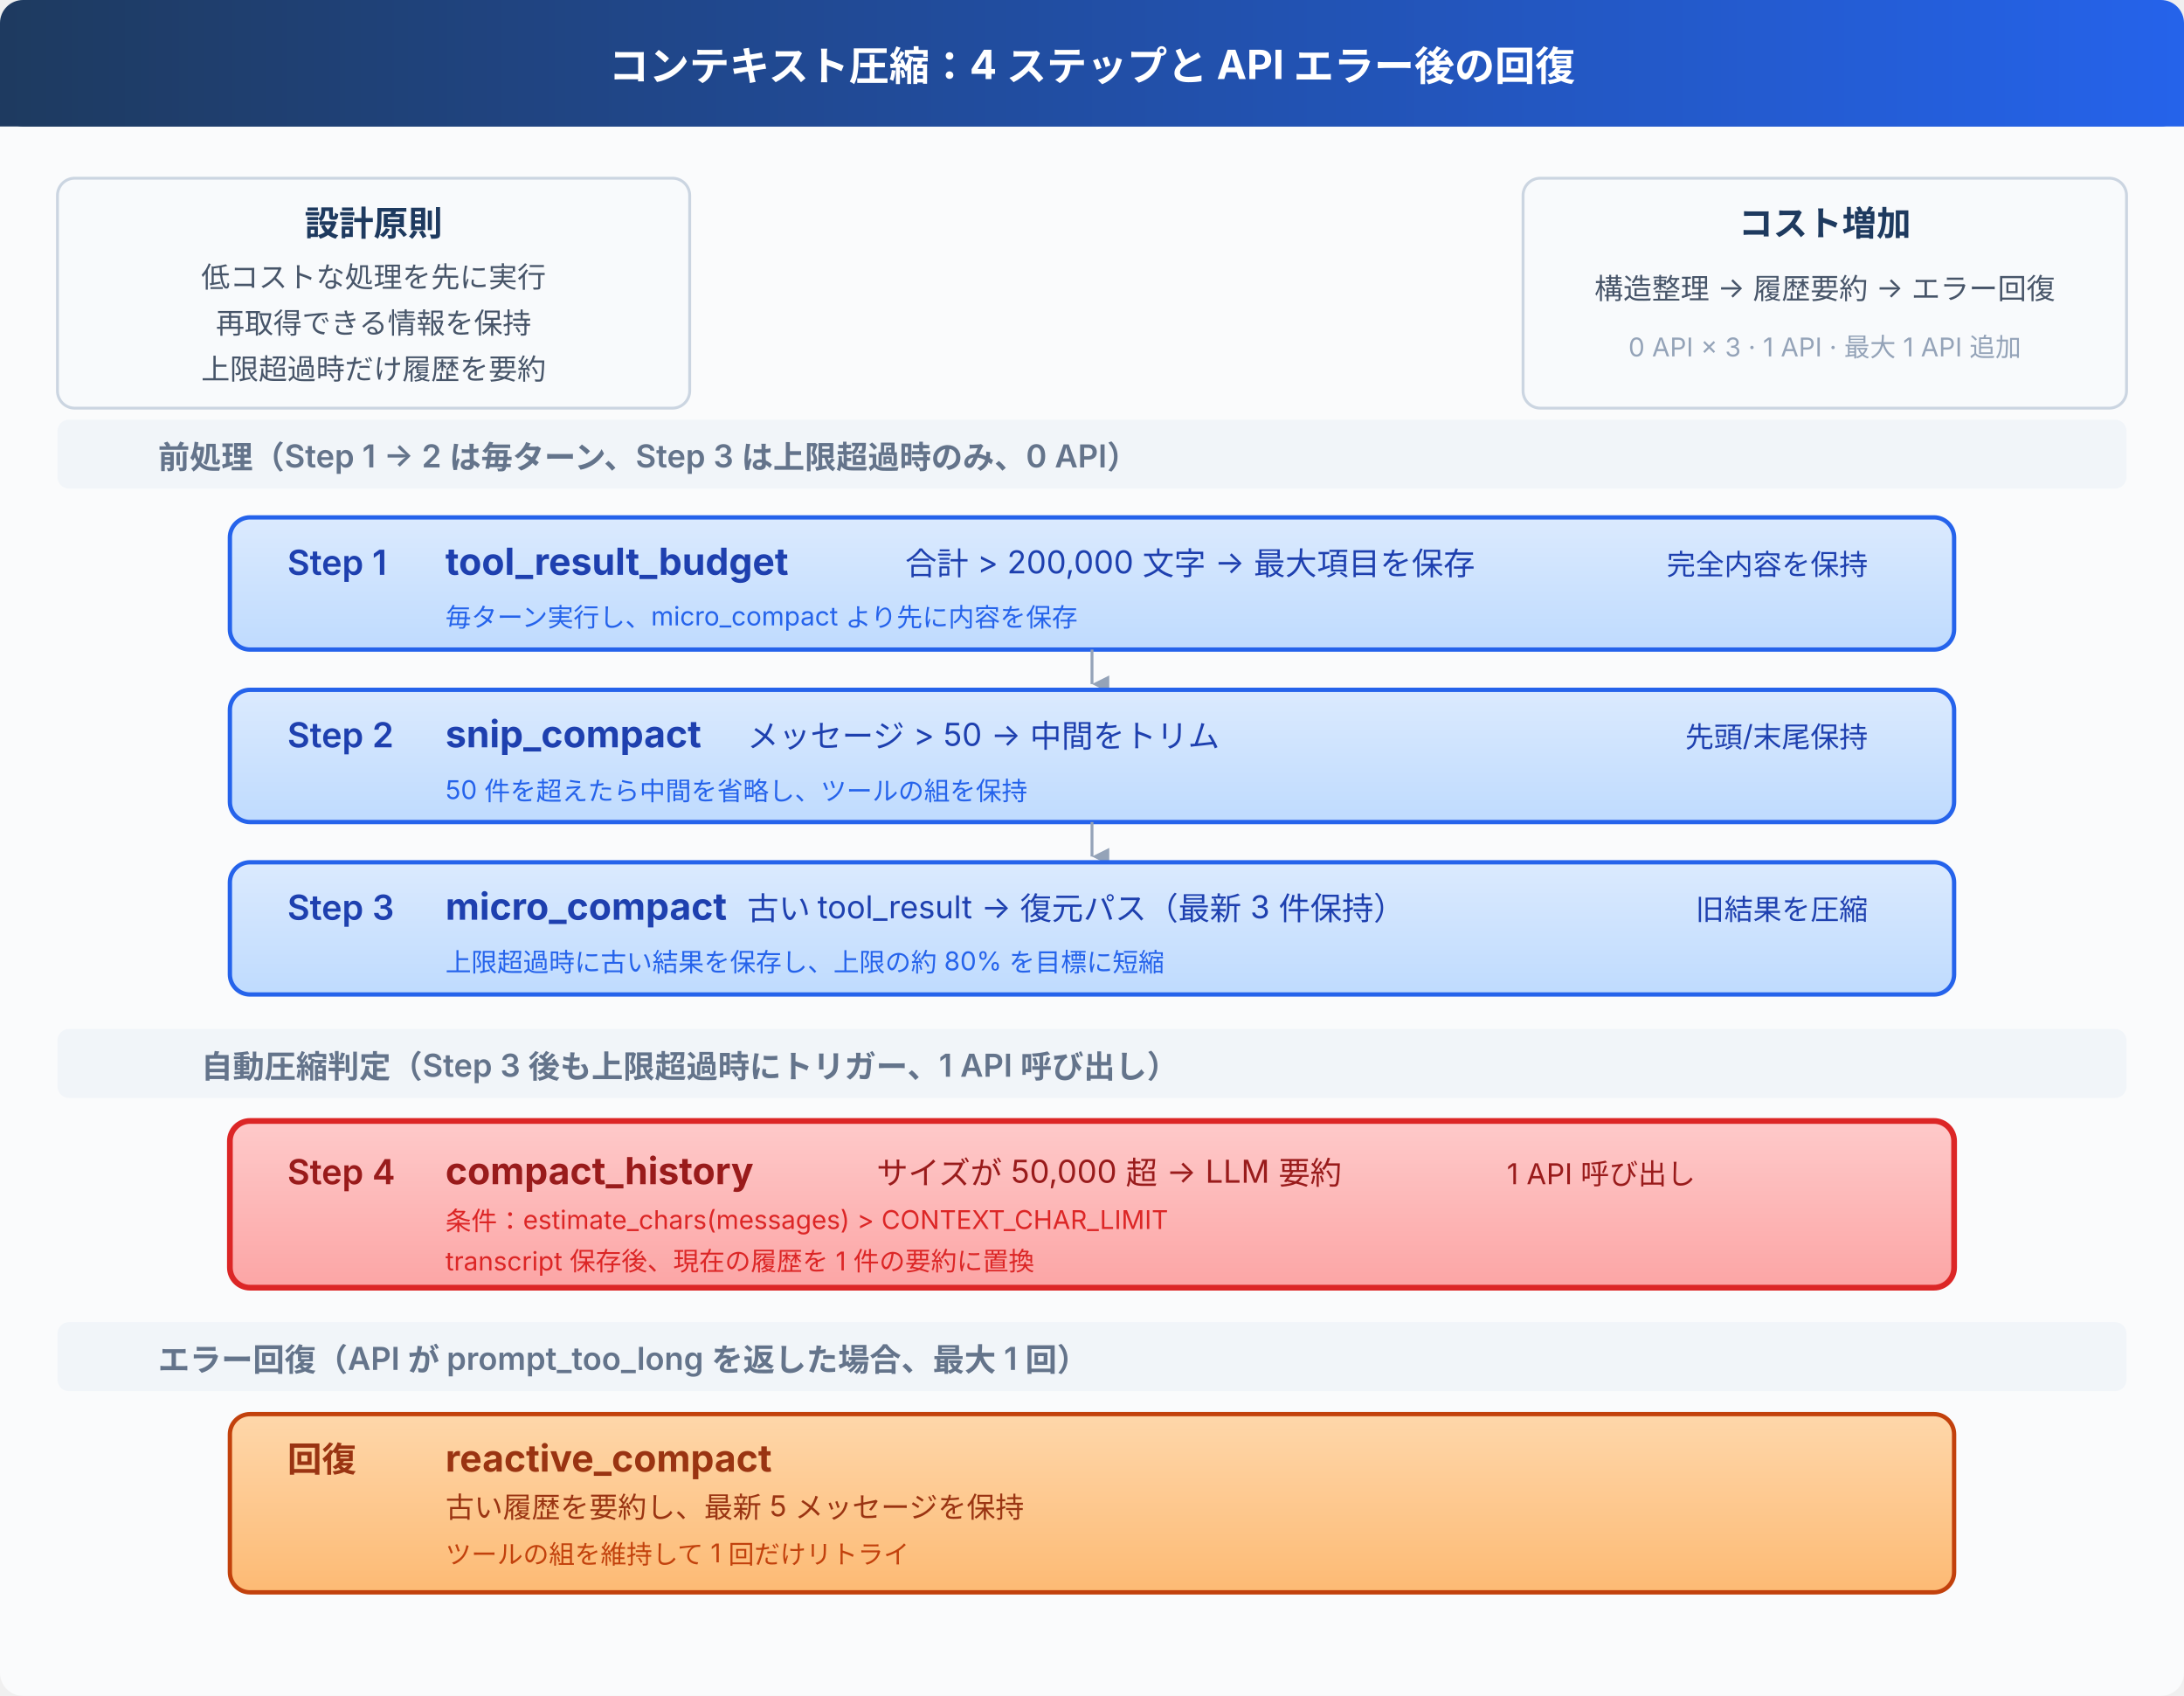
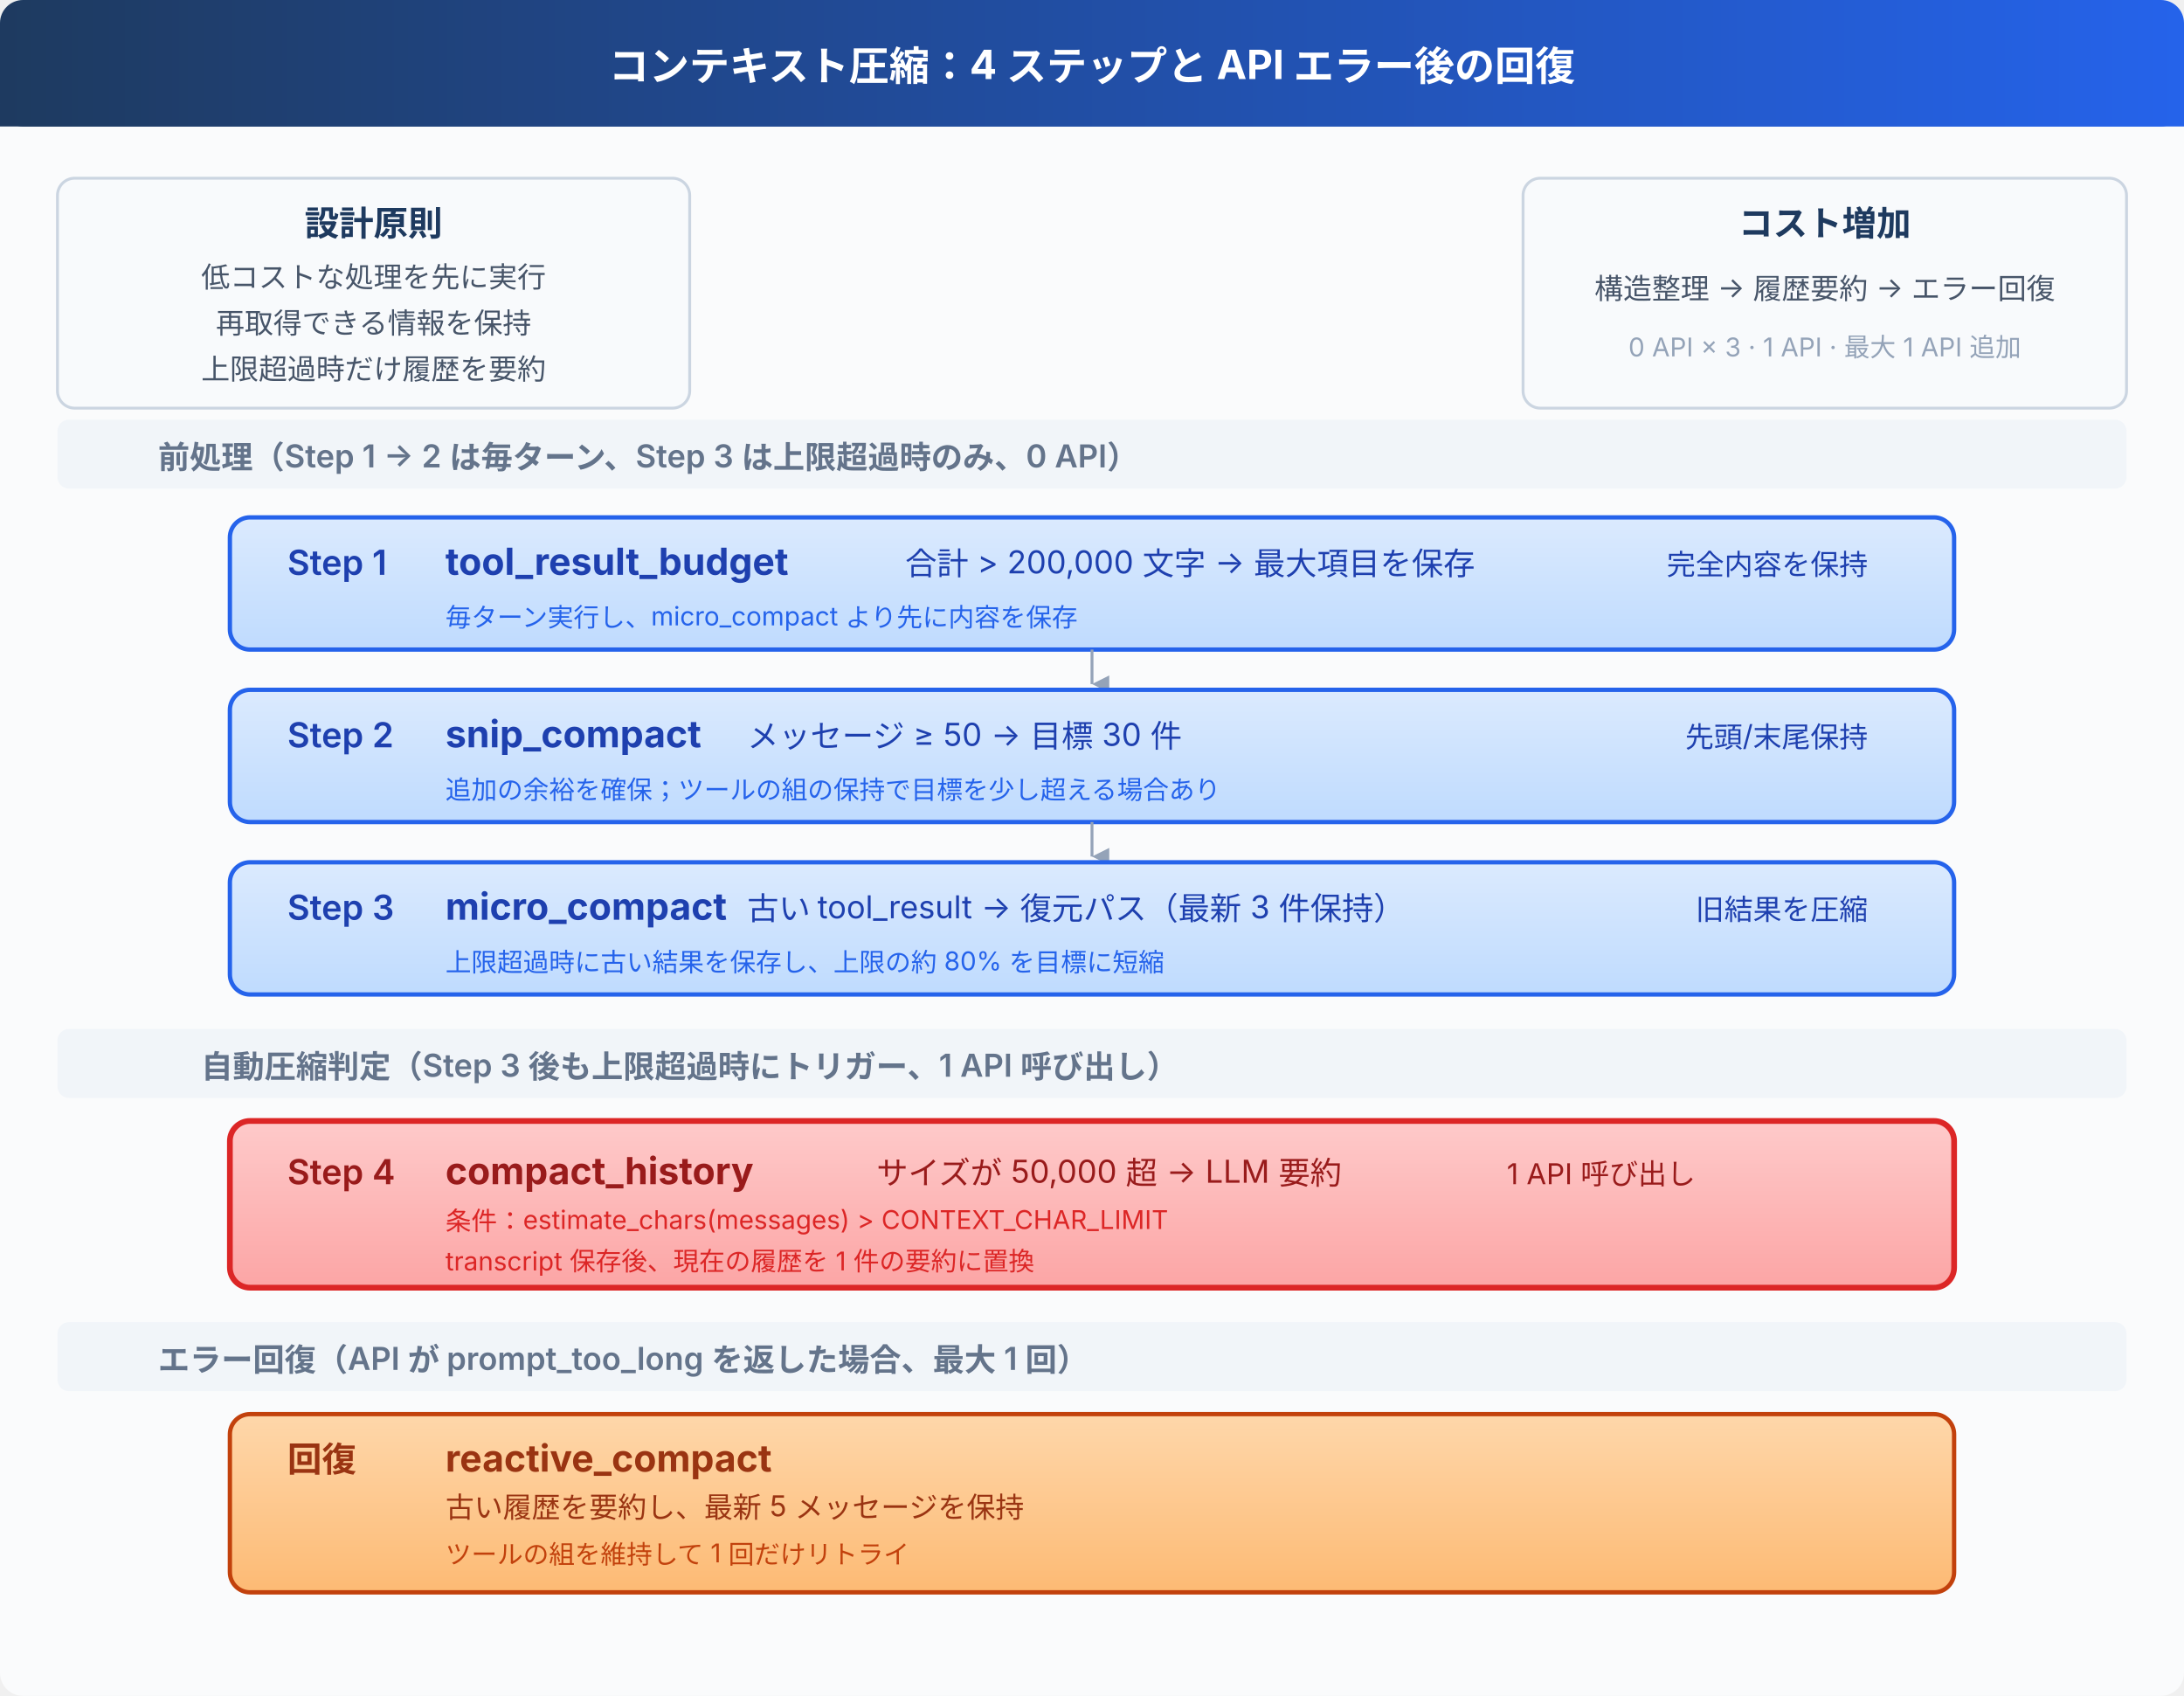
<svg xmlns="http://www.w3.org/2000/svg" viewBox="0 0 760 590" font-family="system-ui, -apple-system, sans-serif">
  <defs>
    <linearGradient id="header" x1="0" y1="0" x2="1" y2="0">
      <stop offset="0%" stop-color="#1e3a5f" />
      <stop offset="100%" stop-color="#2563eb" />
    </linearGradient>
    <linearGradient id="pre" x1="0" y1="0" x2="0" y2="1">
      <stop offset="0%" stop-color="#dbeafe" />
      <stop offset="100%" stop-color="#bfdbfe" />
    </linearGradient>
    <linearGradient id="auto" x1="0" y1="0" x2="0" y2="1">
      <stop offset="0%" stop-color="#fecaca" />
      <stop offset="100%" stop-color="#fca5a5" />
    </linearGradient>
    <linearGradient id="emergency" x1="0" y1="0" x2="0" y2="1">
      <stop offset="0%" stop-color="#fed7aa" />
      <stop offset="100%" stop-color="#fdba74" />
    </linearGradient>
    <marker id="arrow-d" viewBox="0 0 10 10" refX="5" refY="10" markerWidth="6" markerHeight="6" orient="auto">
      <path d="M 0 0 L 5 10 L 10 0 z" fill="#94a3b8" />
    </marker>
  </defs>
  <rect width="760" height="590" fill="#fafbfc" rx="8" />
  <rect x="0" y="0" width="760" height="44" fill="url(#header)" rx="8" />
  <rect x="0" y="36" width="760" height="8" fill="url(#header)" />
  <text x="380" y="28" fill="#fff" font-size="14" font-weight="700" text-anchor="middle">コンテキスト圧縮：4 ステップと API エラー後の回復</text>
  <rect x="20" y="62" width="220" height="80" rx="6" fill="#f8fafc" stroke="#cbd5e1" stroke-width="1" />
  <text x="130" y="82" fill="#1e3a5f" font-size="12" font-weight="700" text-anchor="middle">設計原則</text>
  <text x="130" y="100" fill="#475569" font-size="10" text-anchor="middle">低コストな処理を先に実行</text>
  <text x="130" y="116" fill="#475569" font-size="10" text-anchor="middle">再取得できる情報を保持</text>
  <text x="130" y="132" fill="#475569" font-size="10" text-anchor="middle">上限超過時だけ履歴を要約</text>
  <rect x="530" y="62" width="210" height="80" rx="6" fill="#f8fafc" stroke="#cbd5e1" stroke-width="1" />
  <text x="635" y="82" fill="#1e3a5f" font-size="12" font-weight="700" text-anchor="middle">コスト増加</text>
  <text x="635" y="104" fill="#475569" font-size="10" text-anchor="middle">構造整理 → 履歴要約 → エラー回復</text>
  <text x="635" y="124" fill="#94a3b8" font-size="9" text-anchor="middle">0 API × 3 · 1 API · 最大 1 API 追加</text>
  <rect x="20" y="146" width="720" height="24" rx="4" fill="#f1f5f9" />
  <text x="55" y="163" fill="#64748b" font-size="11" font-weight="600">前処理（Step 1 → 2 は毎ターン、Step 3 は上限超過時のみ、0 API）</text>
  <rect x="80" y="180" width="600" height="46" rx="7" fill="url(#pre)" stroke="#2563eb" stroke-width="1.5" />
  <text x="100" y="200" fill="#1e40af" font-size="12" font-weight="600">Step 1</text>
  <text x="155" y="200" fill="#1e40af" font-size="13" font-weight="700">tool_result_budget</text>
  <text x="315" y="200" fill="#1e40af" font-size="11">合計 &gt; 200,000 文字 → 最大項目を保存</text>
  <text x="650" y="200" fill="#1e40af" font-size="10" text-anchor="end">完全内容を保持</text>
  <text x="155" y="218" fill="#2563eb" font-size="9">毎ターン実行し、micro_compact より先に内容を保存</text>
  <line x1="380" y1="226" x2="380" y2="238" stroke="#94a3b8" stroke-width="1" marker-end="url(#arrow-d)" />
  <rect x="80" y="240" width="600" height="46" rx="7" fill="url(#pre)" stroke="#2563eb" stroke-width="1.5" />
  <text x="100" y="260" fill="#1e40af" font-size="12" font-weight="600">Step 2</text>
  <text x="155" y="260" fill="#1e40af" font-size="13" font-weight="700">snip_compact</text>
-   <text x="260" y="260" fill="#1e40af" font-size="11">メッセージ &gt; 50 → 中間をトリム</text>
+   <text x="260" y="260" fill="#1e40af" font-size="11">メッセージ ≥ 50 → 目標 30 件</text>
  <text x="650" y="260" fill="#1e40af" font-size="10" text-anchor="end">先頭/末尾保持</text>
-   <text x="155" y="278" fill="#2563eb" font-size="9">50 件を超えたら中間を省略し、ツールの組を保持</text>
+   <text x="155" y="278" fill="#2563eb" font-size="9">追加の余裕を確保；ツールの組の保持で目標を少し超える場合あり</text>
  <line x1="380" y1="286" x2="380" y2="298" stroke="#94a3b8" stroke-width="1" marker-end="url(#arrow-d)" />
  <rect x="80" y="300" width="600" height="46" rx="7" fill="url(#pre)" stroke="#2563eb" stroke-width="1.5" />
  <text x="100" y="320" fill="#1e40af" font-size="12" font-weight="600">Step 3</text>
  <text x="155" y="320" fill="#1e40af" font-size="13" font-weight="700">micro_compact</text>
  <text x="260" y="320" fill="#1e40af" font-size="11">古い tool_result → 復元パス（最新 3 件保持）</text>
  <text x="650" y="320" fill="#1e40af" font-size="10" text-anchor="end">旧結果を圧縮</text>
  <text x="155" y="338" fill="#2563eb" font-size="9">上限超過時に古い結果を保存し、上限の約 80% を目標に短縮</text>
  <rect x="20" y="358" width="720" height="24" rx="4" fill="#f1f5f9" />
  <text x="70" y="375" fill="#64748b" font-size="11" font-weight="600">自動圧縮判定（Step 3 後も上限超過時にトリガー、1 API 呼び出し）</text>
  <rect x="80" y="390" width="600" height="58" rx="7" fill="url(#auto)" stroke="#dc2626" stroke-width="2" />
  <text x="100" y="412" fill="#991b1b" font-size="12" font-weight="600">Step 4</text>
  <text x="155" y="412" fill="#991b1b" font-size="13" font-weight="700">compact_history</text>
  <text x="305" y="412" fill="#991b1b" font-size="11">サイズが 50,000 超 → LLM 要約</text>
  <text x="590" y="412" fill="#991b1b" font-size="10" text-anchor="end">1 API 呼び出し</text>
  <text x="155" y="428" fill="#dc2626" font-size="9">条件：estimate_chars(messages) &gt; CONTEXT_CHAR_LIMIT</text>
  <text x="155" y="442" fill="#dc2626" font-size="9">transcript 保存後、現在の履歴を 1 件の要約に置換</text>
  <rect x="20" y="460" width="720" height="24" rx="4" fill="#f1f5f9" />
  <text x="55" y="477" fill="#64748b" font-size="11" font-weight="600">エラー回復（API が prompt_too_long を返した場合、最大 1 回）</text>
  <rect x="80" y="492" width="600" height="62" rx="7" fill="url(#emergency)" stroke="#c2410c" stroke-width="1.5" />
  <text x="100" y="512" fill="#9a3412" font-size="12" font-weight="600">回復</text>
  <text x="155" y="512" fill="#9a3412" font-size="13" font-weight="700">reactive_compact</text>
  <text x="155" y="528" fill="#9a3412" font-size="10">古い履歴を要約し、最新 5 メッセージを保持</text>
  <text x="155" y="544" fill="#c2410c" font-size="9">ツールの組を維持して 1 回だけリトライ</text>
</svg>
